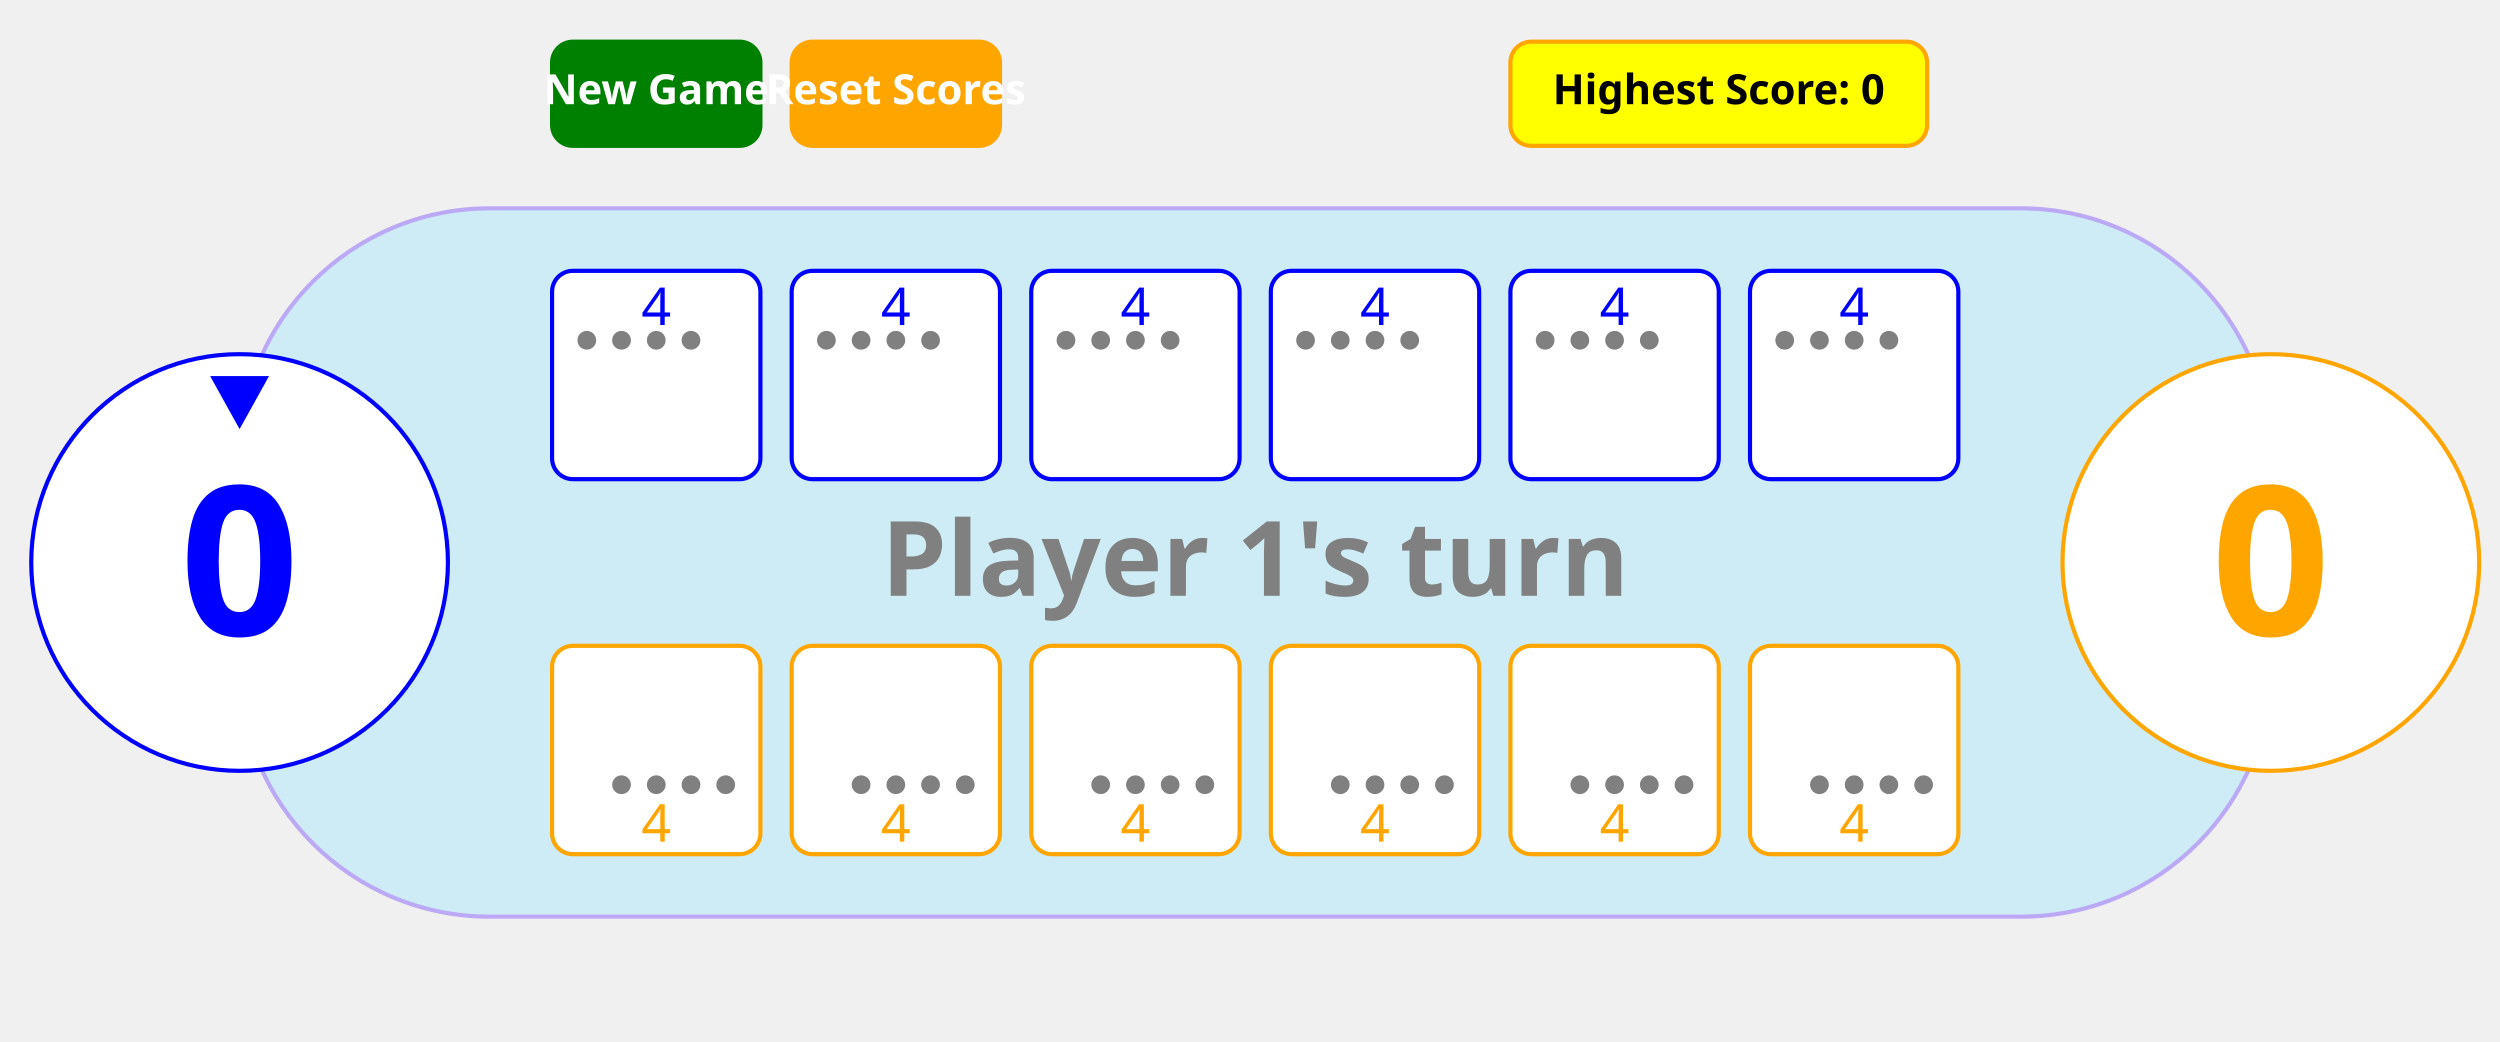
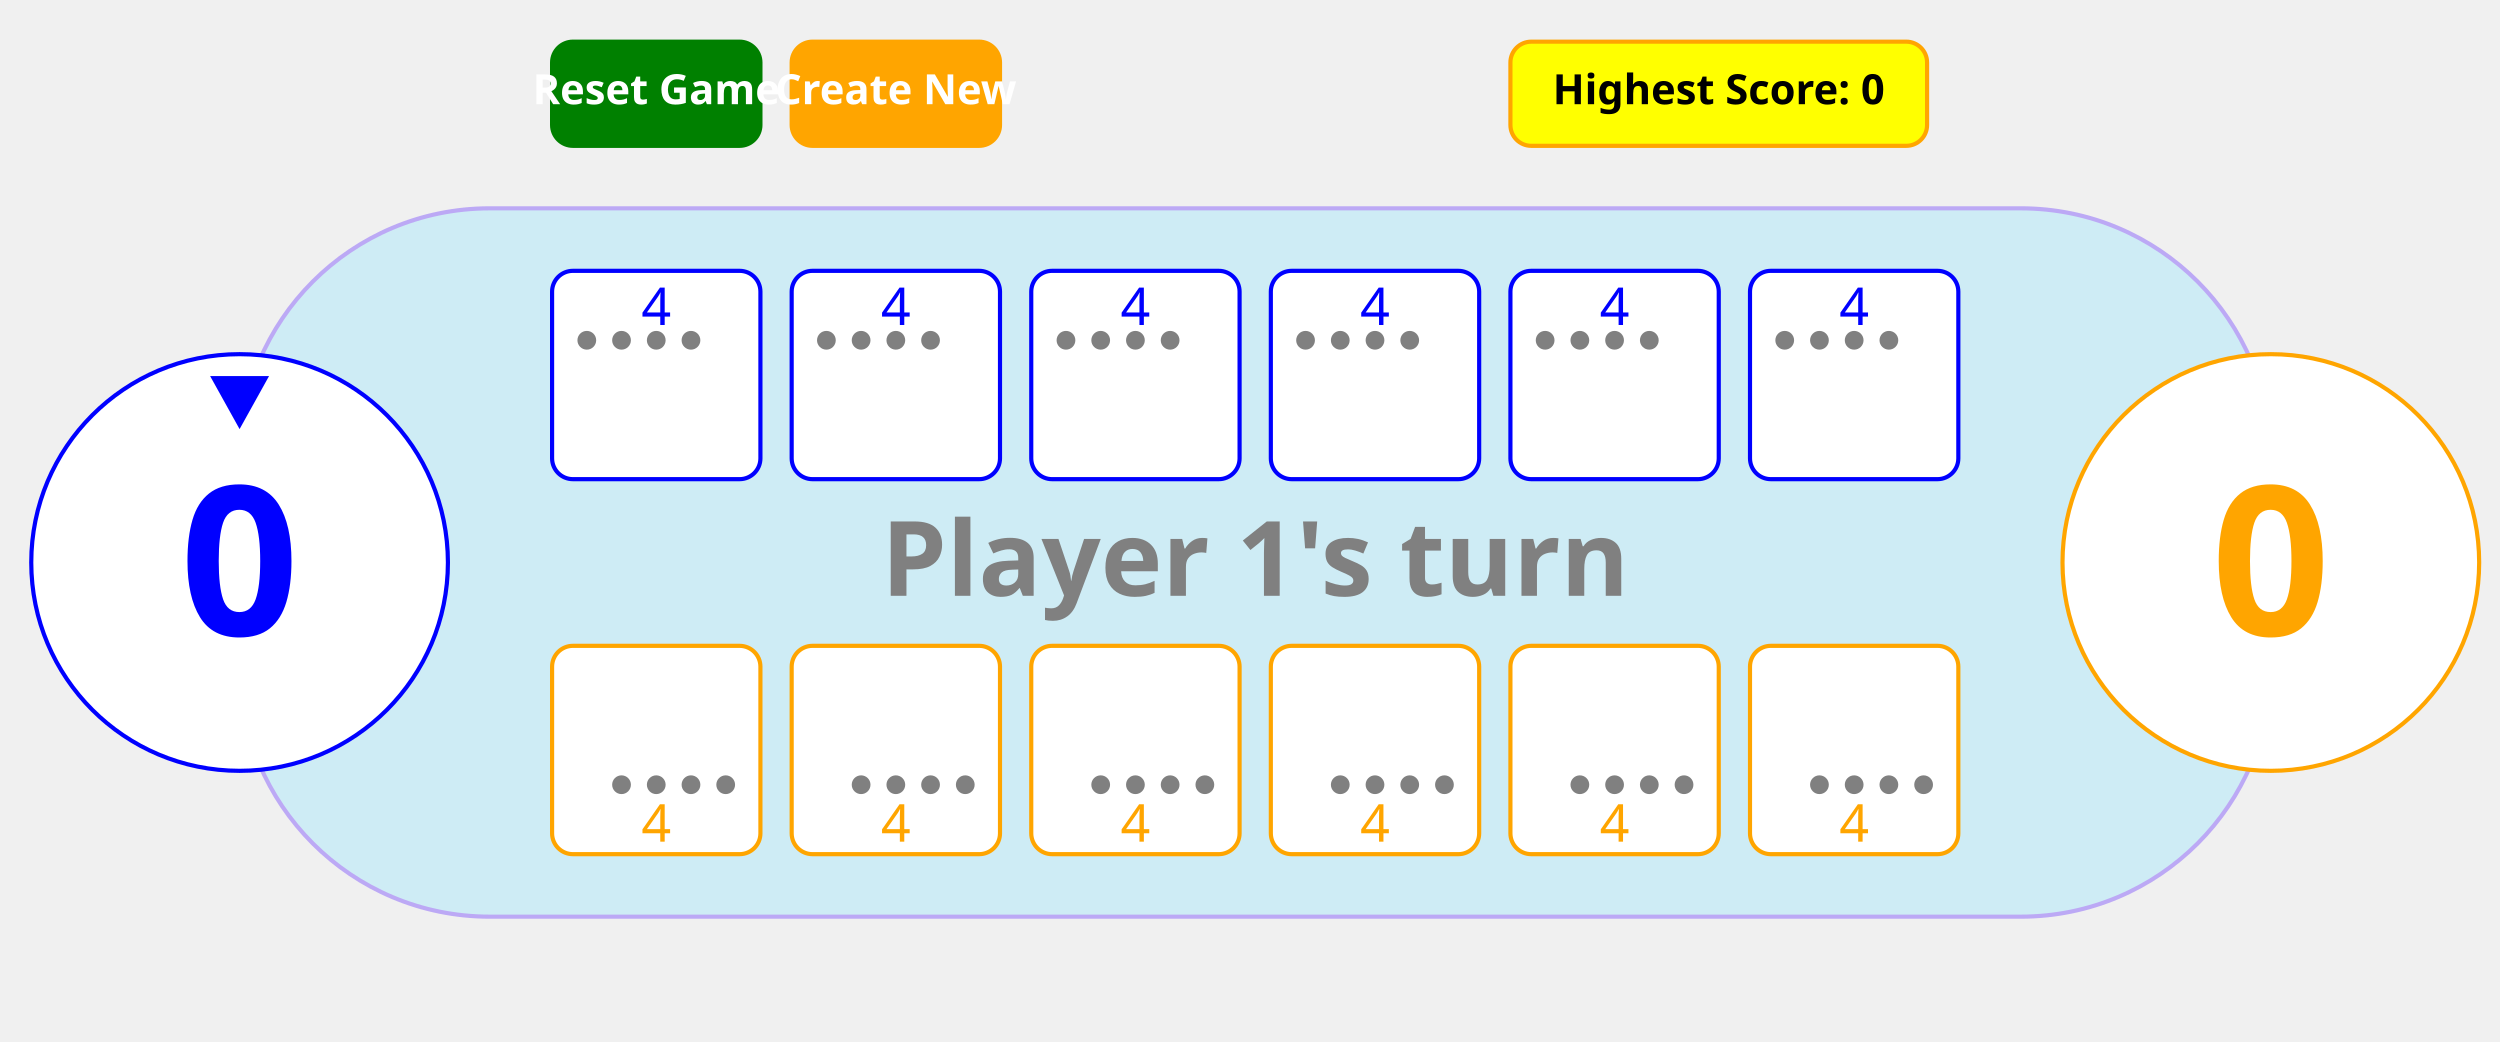
<svg xmlns="http://www.w3.org/2000/svg" xmlns:xlink="http://www.w3.org/1999/xlink" width="1200" height="500">
  <defs>
    <style type="text/css">                    
            @font-face {
            font-family: AgencyFB;
            src: url('agency-fb.ttf');
            }                   
        </style>
    <rect id="houseThisPlayerTemplate" width="100" height="100" rx="10" ry="10" style="fill:white;stroke:blue;stroke-width:2;" />
    <rect id="houseOtherPlayerTemplate" width="100" height="100" rx="10" ry="10" style="fill:white;stroke:orange;stroke-width:2;" />
    <circle id="seedTemplate" r="5" style="fill:grey;stroke:white;" />
    <circle id="storeThisPlayerTemplate" r="100" cx="100" style="fill:white;stroke:blue;stroke-width:2;" />
    <circle id="storeOtherPlayerTemplate" r="100" cx="100" style="fill:white;stroke:orange;stroke-width:2;" />
    <polygon id="triangleTopTemplate" points="0,0 30,0 15,27" style="fill:blue;stroke:white;stroke-width:1">
      <animate attributeType="XML" attributeName="fill" values="blue;white;white;blue" dur="2s" repeatCount="indefinite" />
    </polygon>
    <polygon id="triangleBotTemplate" points="0,27 30,27 15,0" style="fill:blue;stroke:white;stroke-width:1">
      <animate attributeType="XML" attributeName="fill" values="blue;white;white;blue" dur="2s" repeatCount="indefinite" />
    </polygon>
    <polygon id="triangleLeftTemplate" points="0,15 0,-15 -27,0" style="fill:blue;stroke:;stroke-width:1">
      <animate attributeType="XML" attributeName="fill" values="green;#CEECF5;#CEECF5;green" dur="1s" repeatCount="indefinite" />
    </polygon>
    <polygon id="triangleRightTemplate" points="0,15 0,-15 27,0" style="fill:blue;stroke:;stroke-width:1">
      <animate attributeType="XML" attributeName="fill" values="green;#CEECF5;#CEECF5;green" dur="1s" repeatCount="indefinite" />
    </polygon>
  </defs>
  <rect x="115" y="100" id="backgroundFrame" width="975" height="340" rx="120" ry="120" style="fill:#CEECF5;stroke:#BCA9F5;stroke-width:2;" />
  <a href="tryagain">
    <rect x="265" y="20" id="tryAgainButton" width="100" height="50" rx="10" ry="10" style="fill:green;stroke:green;stroke-width:2;" />
-     <text x="315" y="50" text-anchor="middle" font-size="20" style="fill:white;font-weight:bold;font-family:AgencyFB;">New Game</text>
+     <text x="315" y="50" text-anchor="middle" font-size="20" style="fill:white;font-weight:bold;font-family:AgencyFB;">Reset Game</text>
  </a>
  <a href="db/create">
    <rect x="380" y="20" id="startOverButton" width="100" height="50" rx="10" ry="10" style="fill:orange;stroke:orange;stroke-width:2;" />
-     <text x="430" y="50" text-anchor="middle" font-size="20" style="fill:white;font-weight:bold;font-family:AgencyFB;">Reset Scores</text>
+     <text x="430" y="50" text-anchor="middle" font-size="20" style="fill:white;font-weight:bold;font-family:AgencyFB;">Create New</text>
  </a>
  <a href="">
    <rect x="725" y="20" id="startOverButton" width="200" height="50" rx="10" ry="10" style="fill:yellow;stroke:orange;stroke-width:2;" />
    <text x="825" y="50" text-anchor="middle" font-size="20" style="fill:black;font-weight:bold;font-family:AgencyFB;">Highest Score: 0</text>
  </a>
  <g>
    <a href="clicked/1">
      <use x="840" y="130" xlink:href="#houseThisPlayerTemplate" />
      <text x="890" y="156" text-anchor="middle" font-size="25" style="fill:blue;font-family:AgencyFB;">4</text>
    </a>
  </g>
  <g>
    <use x="840" y="310" xlink:href="#houseOtherPlayerTemplate" />
    <text x="890" y="404" text-anchor="middle" font-size="25" style="fill:orange;font-family:AgencyFB;">4</text>
  </g>
  <use x="856.667" y="163.333" xlink:href="#seedTemplate" />
  <use x="873.333" y="163.333" xlink:href="#seedTemplate" />
  <use x="890" y="163.333" xlink:href="#seedTemplate" />
  <use x="906.667" y="163.333" xlink:href="#seedTemplate" />
  <use x="923.333" y="376.667" xlink:href="#seedTemplate" />
  <use x="906.667" y="376.667" xlink:href="#seedTemplate" />
  <use x="890" y="376.667" xlink:href="#seedTemplate" />
  <use x="873.333" y="376.667" xlink:href="#seedTemplate" />
  <g>
    <a href="clicked/2">
      <use x="725" y="130" xlink:href="#houseThisPlayerTemplate" />
      <text x="775" y="156" text-anchor="middle" font-size="25" style="fill:blue;font-family:AgencyFB;">4</text>
    </a>
  </g>
  <g>
    <use x="725" y="310" xlink:href="#houseOtherPlayerTemplate" />
    <text x="775" y="404" text-anchor="middle" font-size="25" style="fill:orange;font-family:AgencyFB;">4</text>
  </g>
  <use x="741.667" y="163.333" xlink:href="#seedTemplate" />
  <use x="758.333" y="163.333" xlink:href="#seedTemplate" />
  <use x="775" y="163.333" xlink:href="#seedTemplate" />
  <use x="791.667" y="163.333" xlink:href="#seedTemplate" />
  <use x="808.333" y="376.667" xlink:href="#seedTemplate" />
  <use x="791.667" y="376.667" xlink:href="#seedTemplate" />
  <use x="775" y="376.667" xlink:href="#seedTemplate" />
  <use x="758.333" y="376.667" xlink:href="#seedTemplate" />
  <g>
    <a href="clicked/3">
      <use x="610" y="130" xlink:href="#houseThisPlayerTemplate" />
      <text x="660" y="156" text-anchor="middle" font-size="25" style="fill:blue;font-family:AgencyFB;">4</text>
    </a>
  </g>
  <g>
    <use x="610" y="310" xlink:href="#houseOtherPlayerTemplate" />
    <text x="660" y="404" text-anchor="middle" font-size="25" style="fill:orange;font-family:AgencyFB;">4</text>
  </g>
  <use x="626.667" y="163.333" xlink:href="#seedTemplate" />
  <use x="643.333" y="163.333" xlink:href="#seedTemplate" />
  <use x="660" y="163.333" xlink:href="#seedTemplate" />
  <use x="676.667" y="163.333" xlink:href="#seedTemplate" />
  <use x="693.333" y="376.667" xlink:href="#seedTemplate" />
  <use x="676.667" y="376.667" xlink:href="#seedTemplate" />
  <use x="660" y="376.667" xlink:href="#seedTemplate" />
  <use x="643.333" y="376.667" xlink:href="#seedTemplate" />
  <g>
    <a href="clicked/4">
      <use x="495" y="130" xlink:href="#houseThisPlayerTemplate" />
      <text x="545" y="156" text-anchor="middle" font-size="25" style="fill:blue;font-family:AgencyFB;">4</text>
    </a>
  </g>
  <g>
    <use x="495" y="310" xlink:href="#houseOtherPlayerTemplate" />
    <text x="545" y="404" text-anchor="middle" font-size="25" style="fill:orange;font-family:AgencyFB;">4</text>
  </g>
  <use x="511.667" y="163.333" xlink:href="#seedTemplate" />
  <use x="528.333" y="163.333" xlink:href="#seedTemplate" />
  <use x="545" y="163.333" xlink:href="#seedTemplate" />
  <use x="561.667" y="163.333" xlink:href="#seedTemplate" />
  <use x="578.333" y="376.667" xlink:href="#seedTemplate" />
  <use x="561.667" y="376.667" xlink:href="#seedTemplate" />
  <use x="545" y="376.667" xlink:href="#seedTemplate" />
  <use x="528.333" y="376.667" xlink:href="#seedTemplate" />
  <g>
    <a href="clicked/5">
      <use x="380" y="130" xlink:href="#houseThisPlayerTemplate" />
      <text x="430" y="156" text-anchor="middle" font-size="25" style="fill:blue;font-family:AgencyFB;">4</text>
    </a>
  </g>
  <g>
    <use x="380" y="310" xlink:href="#houseOtherPlayerTemplate" />
    <text x="430" y="404" text-anchor="middle" font-size="25" style="fill:orange;font-family:AgencyFB;">4</text>
  </g>
  <use x="396.667" y="163.333" xlink:href="#seedTemplate" />
  <use x="413.333" y="163.333" xlink:href="#seedTemplate" />
  <use x="430" y="163.333" xlink:href="#seedTemplate" />
  <use x="446.667" y="163.333" xlink:href="#seedTemplate" />
  <use x="463.333" y="376.667" xlink:href="#seedTemplate" />
  <use x="446.667" y="376.667" xlink:href="#seedTemplate" />
  <use x="430" y="376.667" xlink:href="#seedTemplate" />
  <use x="413.333" y="376.667" xlink:href="#seedTemplate" />
  <g>
    <a href="clicked/6">
      <use x="265" y="130" xlink:href="#houseThisPlayerTemplate" />
      <text x="315" y="156" text-anchor="middle" font-size="25" style="fill:blue;font-family:AgencyFB;">4</text>
    </a>
  </g>
  <g>
    <use x="265" y="310" xlink:href="#houseOtherPlayerTemplate" />
    <text x="315" y="404" text-anchor="middle" font-size="25" style="fill:orange;font-family:AgencyFB;">4</text>
  </g>
  <use x="281.667" y="163.333" xlink:href="#seedTemplate" />
  <use x="298.333" y="163.333" xlink:href="#seedTemplate" />
  <use x="315" y="163.333" xlink:href="#seedTemplate" />
  <use x="331.667" y="163.333" xlink:href="#seedTemplate" />
  <use x="348.333" y="376.667" xlink:href="#seedTemplate" />
  <use x="331.667" y="376.667" xlink:href="#seedTemplate" />
  <use x="315" y="376.667" xlink:href="#seedTemplate" />
  <use x="298.333" y="376.667" xlink:href="#seedTemplate" />
  <g>
    <use x="15" y="270" xlink:href="#storeThisPlayerTemplate" />
    <text x="115" y="305" text-anchor="middle" font-size="100" style="fill:blue;font-weight:bold;font-family:AgencyFB;">0</text>
  </g>
  <g>
    <use x="990" y="270" xlink:href="#storeOtherPlayerTemplate" />
    <text x="1090" y="305" text-anchor="middle" font-size="100" style="fill:orange;font-weight:bold;font-family:AgencyFB;">0</text>
  </g>
  <text x="602.5" y="286" text-anchor="middle" font-size="50" style="fill:grey;font-weight:bold;font-family:AgencyFB;">Player 1's turn</text>
  <use x="100" y="180" xlink:href="#triangleTopTemplate" />
</svg>
